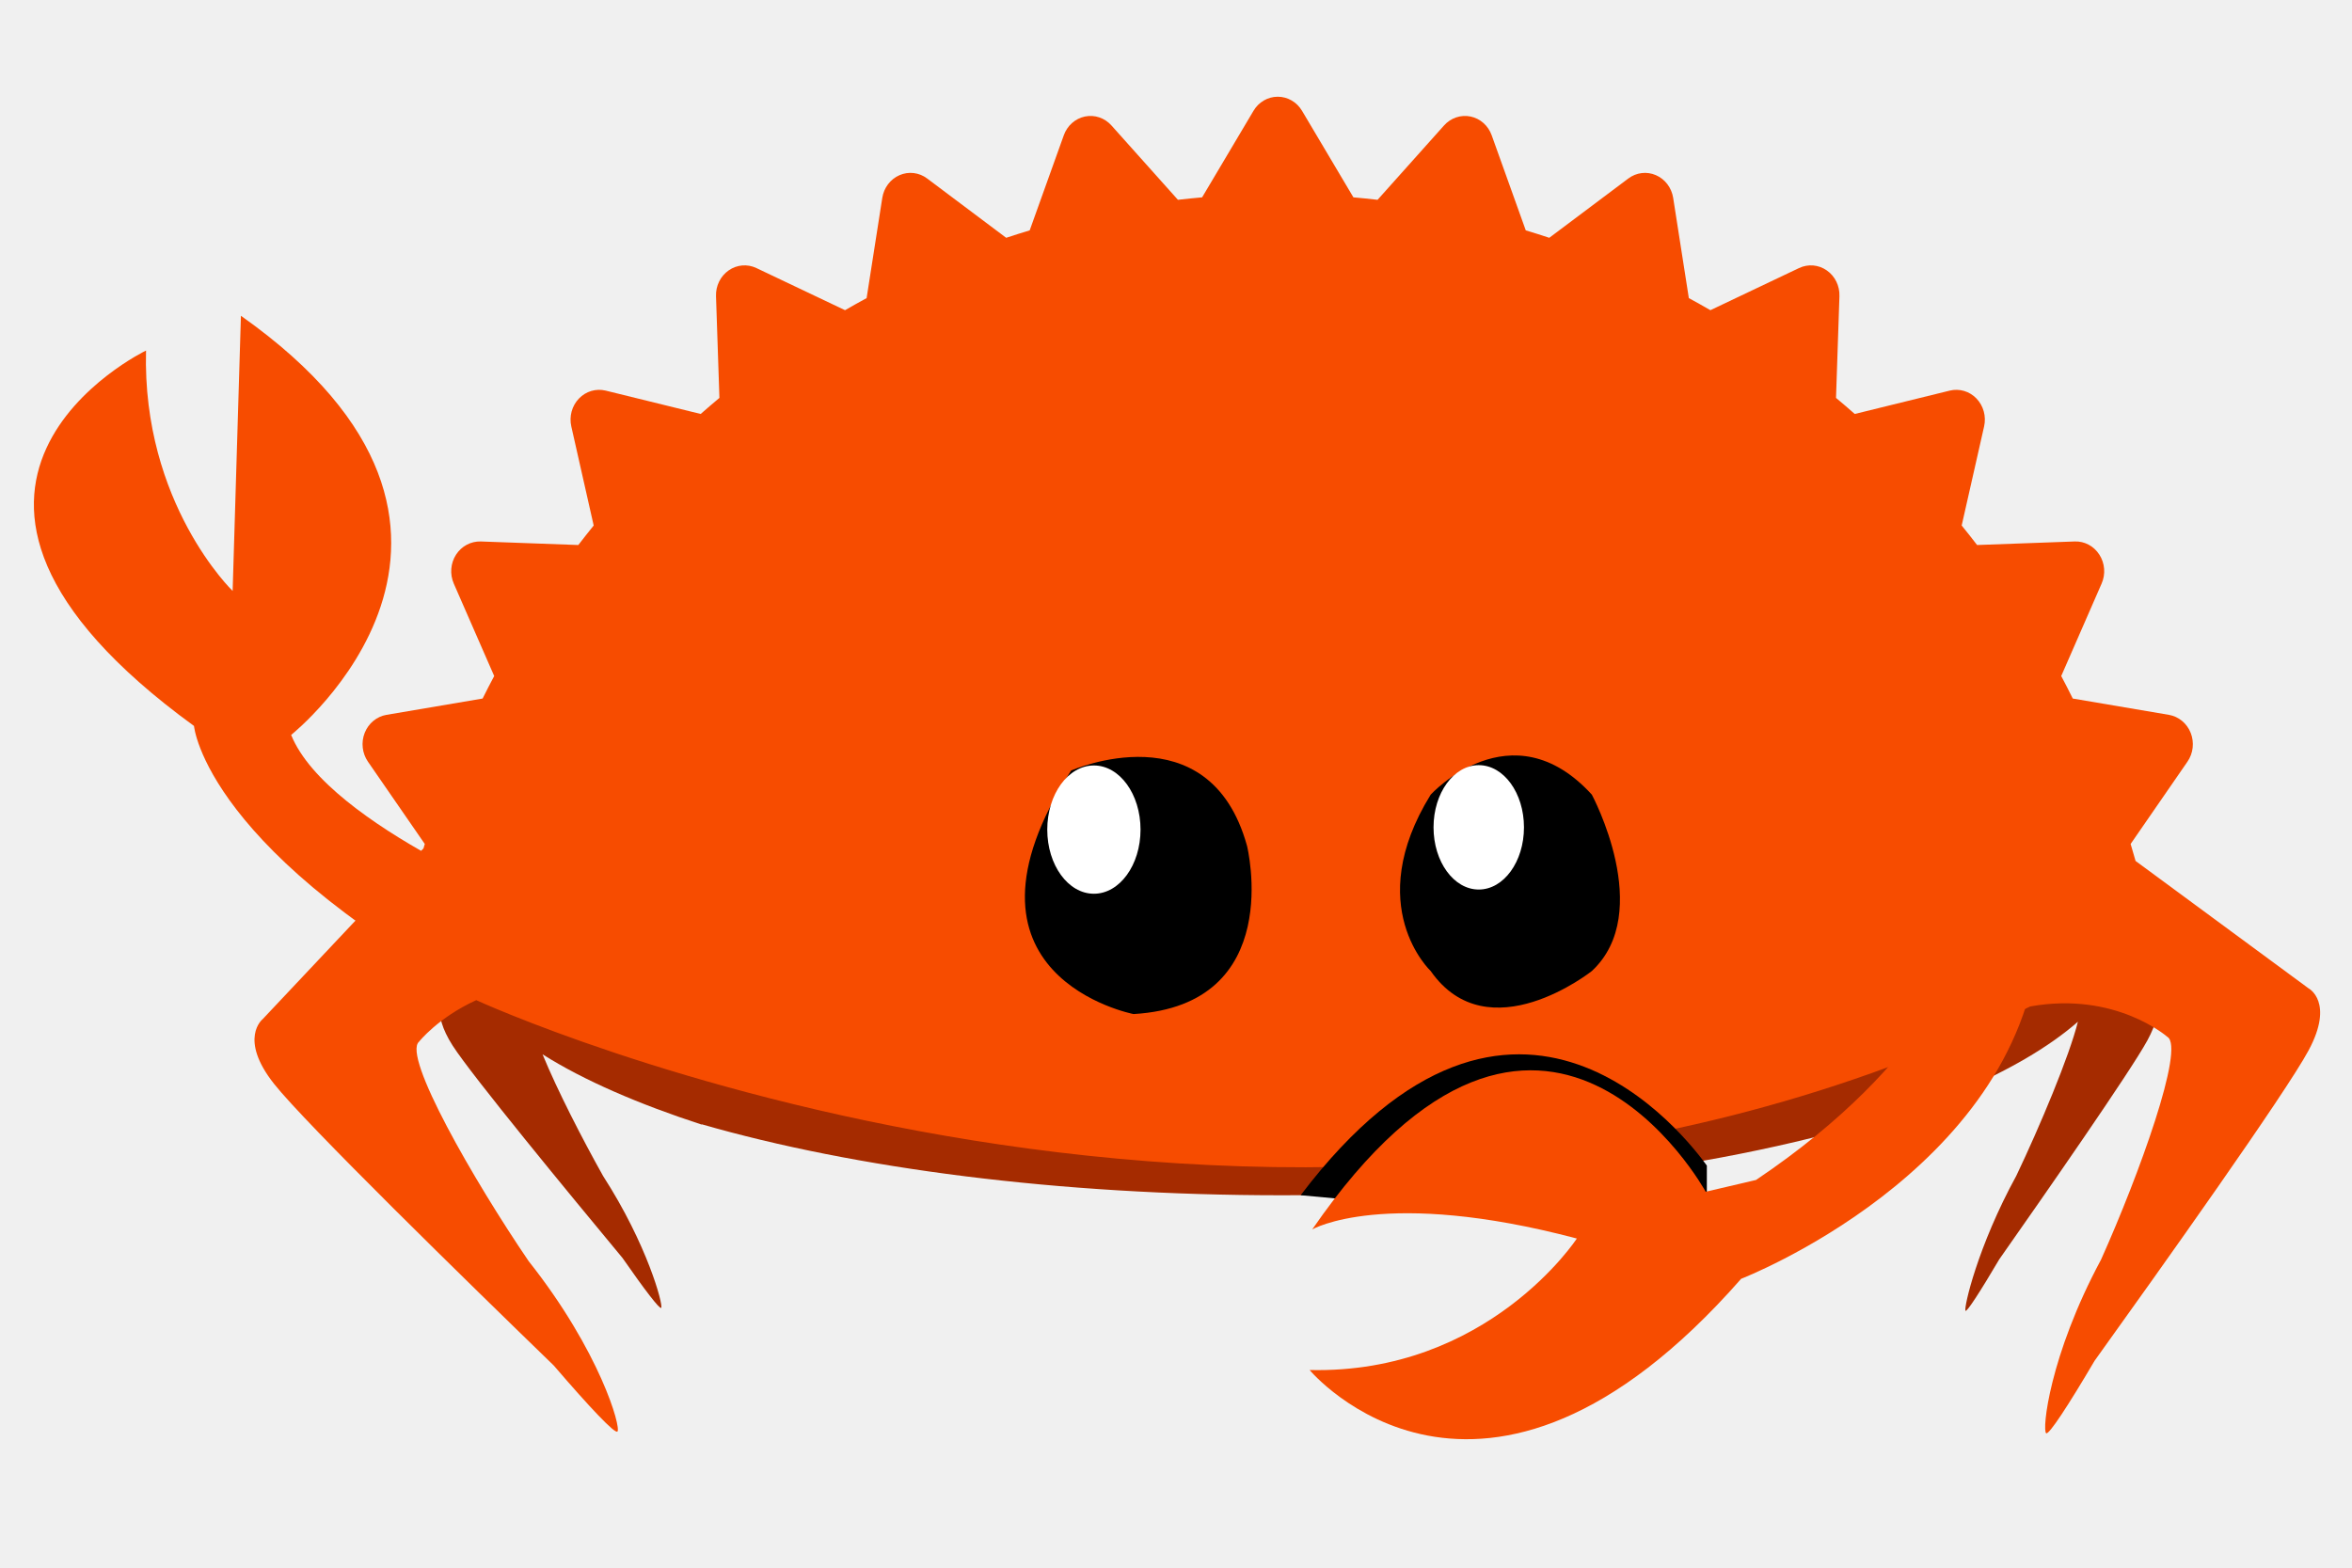
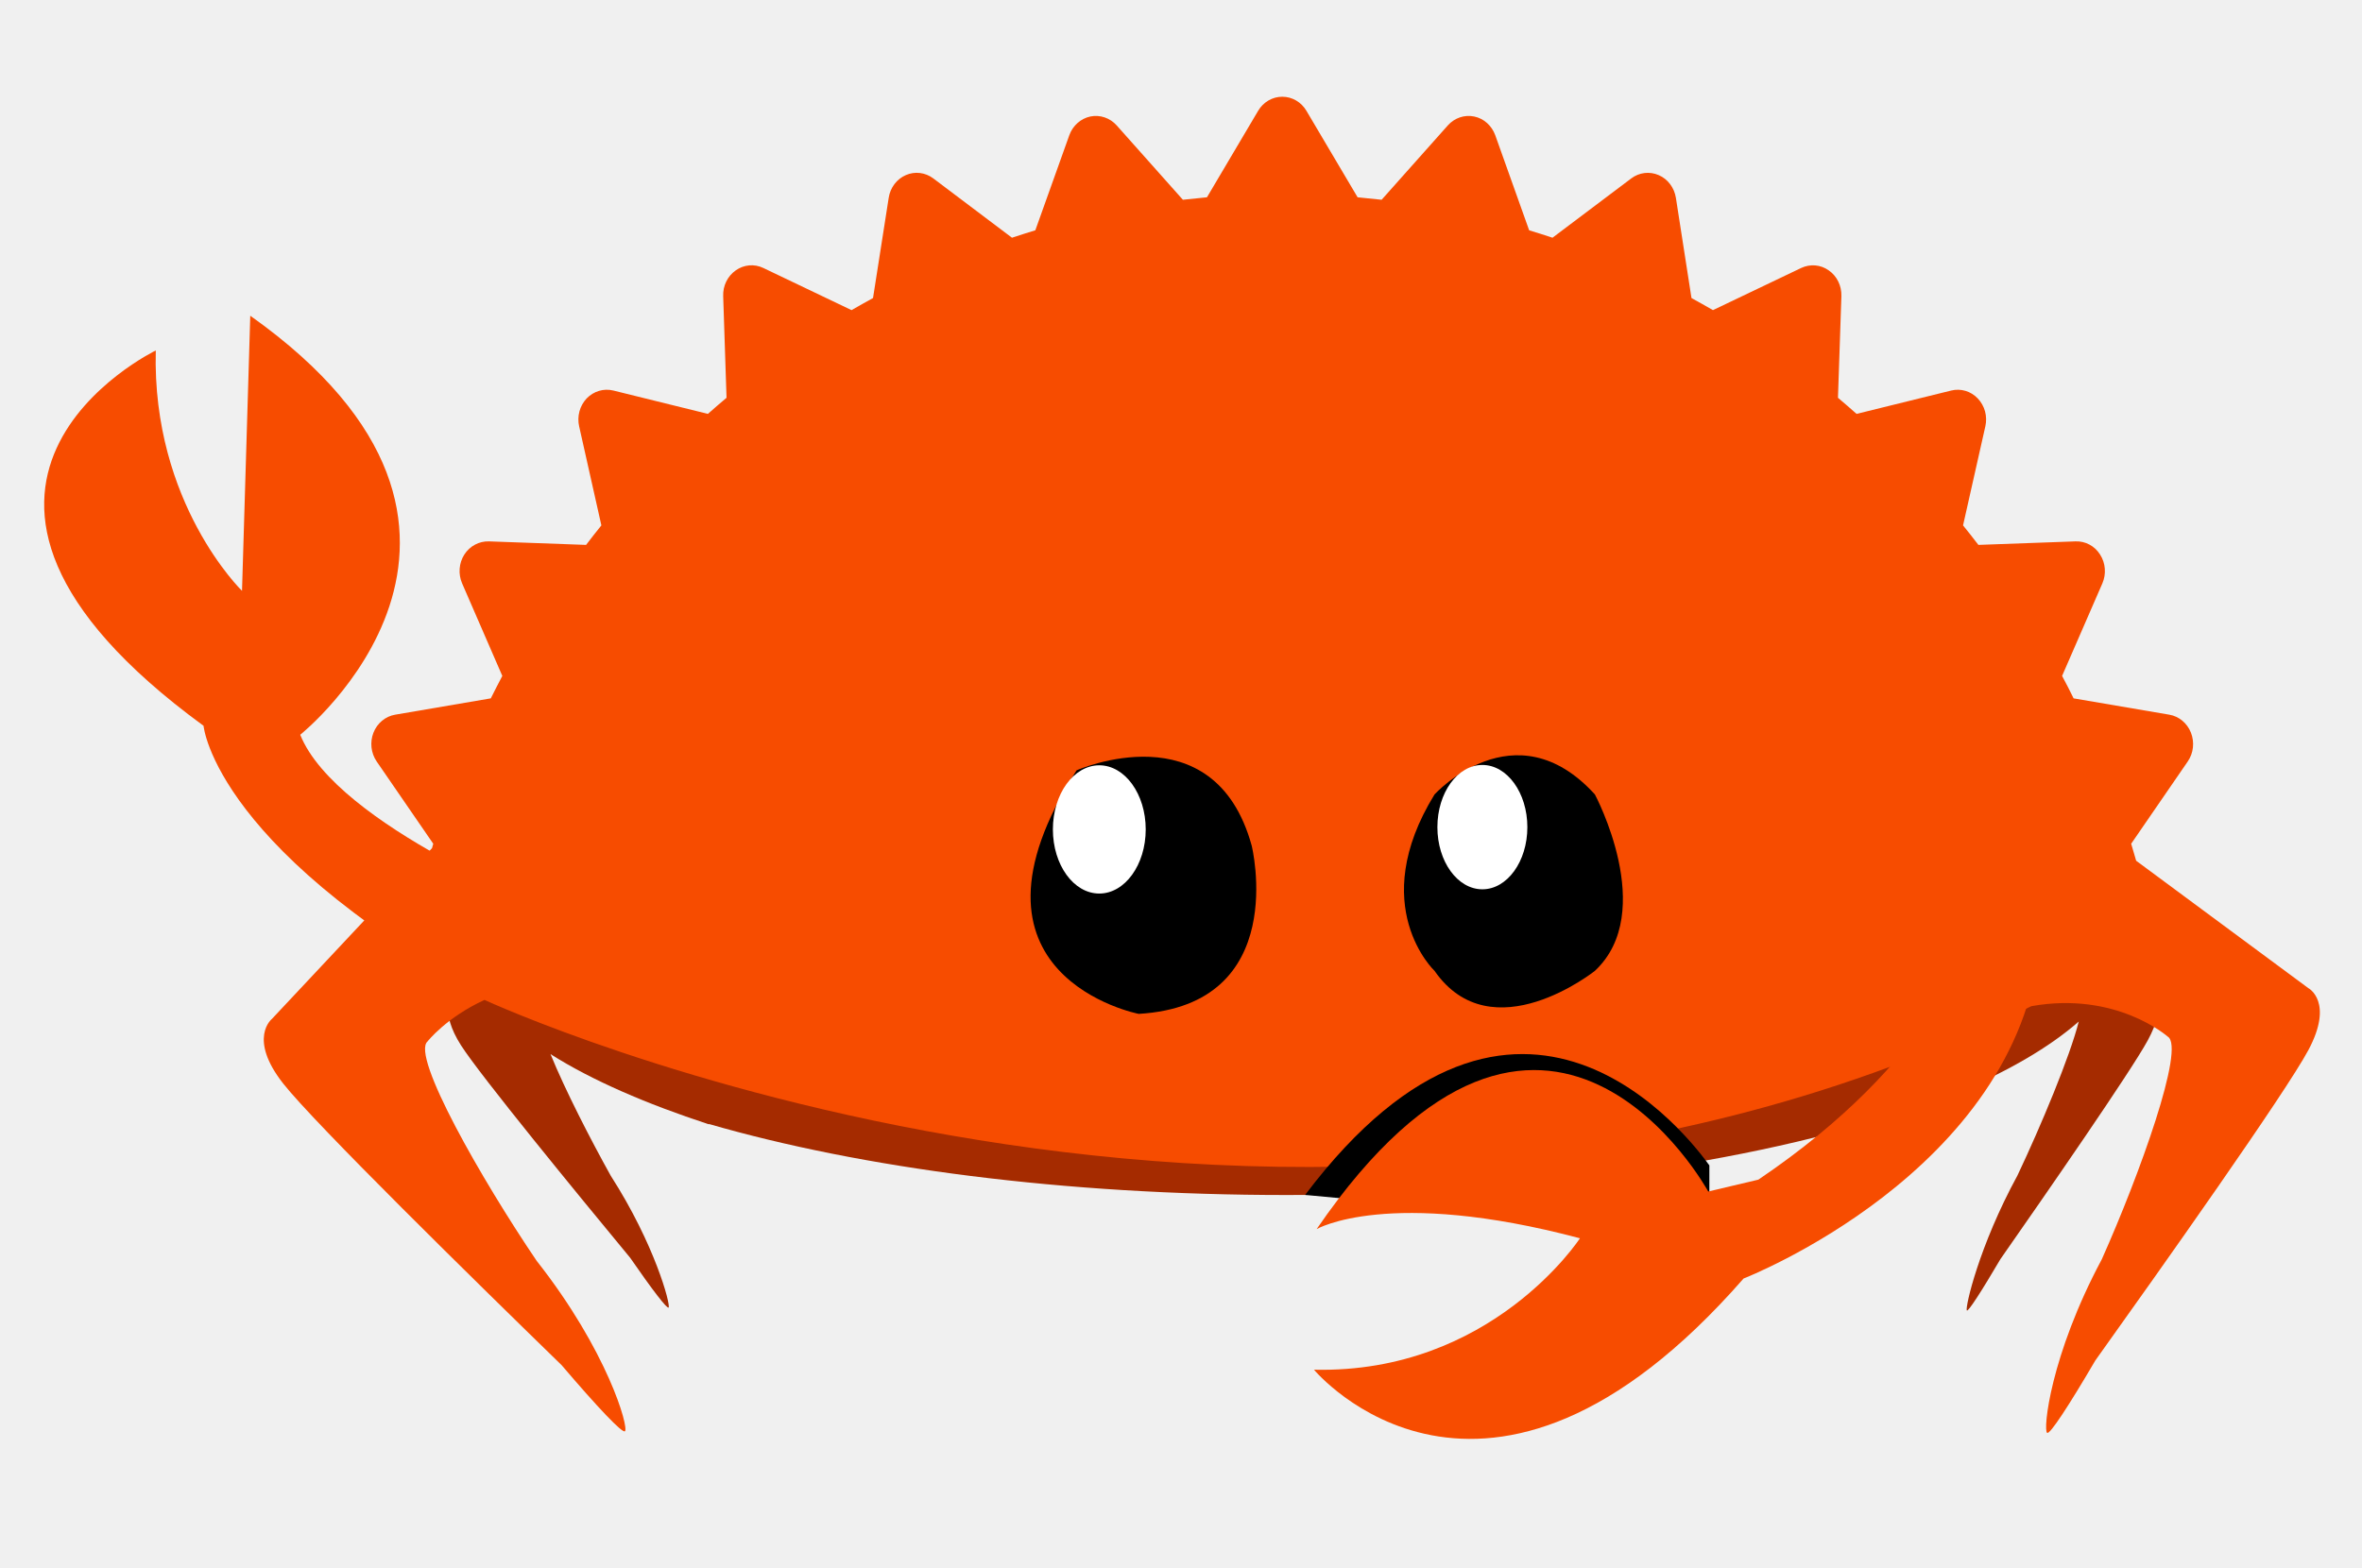
- <svg xmlns="http://www.w3.org/2000/svg" width="100%" height="100%" viewBox="0 0 1200 800" version="1.1" xml:space="preserve" style="fill-rule:evenodd;clip-rule:evenodd;stroke-linejoin:round;stroke-miterlimit:1.414;">
-   <g id="Layer-1">
-     <g transform="matrix(1,0,0,1,654.172,668.359)">
-       <path d="M0,-322.648C-114.597,-322.648 -218.172,-308.869 -296.172,-286.419L-296.172,-291.49C-374.172,-266.395 -423.853,-231.531 -423.853,-192.984C-423.853,-186.907 -422.508,-180.922 -420.15,-175.053L-428.134,-160.732C-428.134,-160.732 -434.547,-152.373 -423.199,-134.733C-413.189,-119.179 -363.035,-58.295 -336.571,-26.413C-325.204,-10.065 -317.488,0 -316.814,-0.973C-315.753,-2.516 -323.878,-33.202 -346.453,-68.215C-356.986,-87.02 -369.811,-111.934 -377.361,-130.335C-356.28,-116.993 -328.172,-104.89 -296.172,-94.474L-296.172,-94.633C-218.172,-72.18 -114.597,-58.404 0,-58.404C131.156,-58.404 248.828,-76.45 327.828,-104.895L327.828,-276.153C248.828,-304.6 131.156,-322.648 0,-322.648" style="fill:rgb(165,43,0);fill-rule:nonzero;" />
-     </g>
-     <g transform="matrix(1,0,0,1,1099.87,554.94)">
-       <path d="M0,-50.399L-13.433,-78.227C-13.362,-79.283 -13.309,-80.341 -13.309,-81.402C-13.309,-112.95 -46.114,-142.022 -101.306,-165.303L-101.306,2.499C-75.555,-8.365 -54.661,-20.485 -39.72,-33.538C-44.118,-15.855 -59.157,19.917 -71.148,45.073C-90.855,81.054 -97.993,112.376 -97.077,113.926C-96.493,114.904 -89.77,104.533 -79.855,87.726C-56.783,54.85 -13.063,-7.914 -4.325,-23.901C5.574,-42.024 0,-50.399 0,-50.399" style="fill:rgb(165,43,0);fill-rule:nonzero;" />
-     </g>
-     <g transform="matrix(1,0,0,1,1177.87,277.21)">
-       <path d="M0,227.175L-88.296,162.132C-89.126,159.237 -89.956,156.345 -90.812,153.474L-61.81,111.458C-58.849,107.184 -58.252,101.629 -60.175,96.755C-62.1,91.905 -66.311,88.428 -71.292,87.576L-120.335,79.255C-122.233,75.376 -124.225,71.557 -126.224,67.771L-105.62,20.599C-103.501,15.793 -103.947,10.209 -106.759,5.848C-109.556,1.465 -114.31,-1.094 -119.376,-0.895L-169.146,0.914C-171.723,-2.442 -174.34,-5.766 -177.012,-9.032L-165.574,-59.592C-164.415,-64.724 -165.876,-70.1 -169.453,-73.83C-173.008,-77.546 -178.175,-79.084 -183.089,-77.88L-231.567,-65.961C-234.707,-68.736 -237.897,-71.474 -241.126,-74.157L-239.381,-126.064C-239.193,-131.318 -241.643,-136.311 -245.849,-139.227C-250.053,-142.161 -255.389,-142.603 -259.987,-140.423L-305.213,-118.921C-308.853,-121.011 -312.515,-123.081 -316.218,-125.084L-324.209,-176.232C-325.021,-181.413 -328.355,-185.816 -333.024,-187.826C-337.679,-189.848 -343.014,-189.193 -347.101,-186.116L-387.422,-155.863C-391.392,-157.181 -395.38,-158.446 -399.418,-159.655L-416.798,-208.159C-418.564,-213.104 -422.64,-216.735 -427.608,-217.756C-432.561,-218.768 -437.656,-217.053 -441.091,-213.217L-475.029,-175.246C-479.133,-175.717 -483.239,-176.147 -487.356,-176.505L-513.564,-220.659C-516.22,-225.131 -520.908,-227.852 -525.961,-227.852C-531.002,-227.852 -535.7,-225.131 -538.333,-220.659L-564.547,-176.505C-568.666,-176.147 -572.791,-175.717 -576.888,-175.246L-610.831,-213.217C-614.268,-217.053 -619.382,-218.768 -624.318,-217.756C-629.284,-216.721 -633.363,-213.104 -635.124,-208.159L-652.517,-159.655C-656.544,-158.446 -660.534,-157.173 -664.514,-155.863L-704.822,-186.116C-708.92,-189.204 -714.254,-189.857 -718.92,-187.826C-723.57,-185.816 -726.917,-181.413 -727.723,-176.232L-735.72,-125.084C-739.42,-123.081 -743.083,-121.022 -746.734,-118.921L-791.956,-140.423C-796.548,-142.612 -801.908,-142.161 -806.091,-139.227C-810.292,-136.311 -812.747,-131.318 -812.557,-126.064L-810.821,-74.157C-814.04,-71.474 -817.224,-68.736 -820.379,-65.961L-868.849,-77.88C-873.774,-79.075 -878.935,-77.546 -882.499,-73.83C-886.084,-70.1 -887.538,-64.724 -886.384,-59.592L-874.969,-9.032C-877.618,-5.753 -880.239,-2.442 -882.808,0.914L-932.579,-0.895C-937.602,-1.043 -942.396,1.465 -945.202,5.848C-948.014,10.209 -948.439,15.793 -946.348,20.599L-925.729,67.771C-927.732,71.557 -929.721,75.376 -931.635,79.255L-980.675,87.576C-985.657,88.417 -989.858,91.892 -991.795,96.755C-993.72,101.629 -993.095,107.184 -990.156,111.458L-961.146,153.474C-961.37,154.215 -961.576,154.964 -961.799,155.707L-1043.82,242.829C-1043.82,242.829 -1056.38,252.68 -1038.09,275.831C-1021.95,296.252 -939.097,377.207 -895.338,419.62C-876.855,441.152 -864.195,454.486 -862.872,453.332C-860.784,451.5 -871.743,412.326 -908.147,366.362C-936.207,325.123 -972.625,261.696 -964.086,254.385C-964.086,254.385 -954.372,242.054 -934.882,233.178C-934.169,233.749 -935.619,232.613 -934.882,233.178C-934.882,233.178 -523.568,422.914 -142.036,236.388C-98.452,228.571 -72.068,251.917 -72.068,251.917C-62.969,257.193 -86.531,322.412 -105.906,365.583C-132.259,414.606 -136.123,452.859 -133.888,454.185C-132.479,455.027 -122.89,440.438 -109.214,417.219C-75.469,370.196 -11.675,280.554 0,258.781C13.239,234.094 0,227.175 0,227.175" style="fill:rgb(247,76,0);fill-rule:nonzero;" />
-     </g>
-     <g transform="matrix(1,0,0,1,795.856,464.937)">
-       <path d="M0,159.631C1.575,158.289 2.4,157.492 2.4,157.492L-132.25,144.985C-22.348,0 65.618,116.967 74.988,129.879L74.988,159.631L0,159.631Z" style="fill-rule:nonzero;" />
-     </g>
-     <g transform="matrix(1,0,0,1,278.418,211.791)">
-       <path d="M0,253.04C0,253.04 -111.096,209.79 -129.876,163.242C-129.876,163.242 0.515,59.525 -155.497,-50.644L-159.726,89.773C-159.726,89.773 -205.952,45.179 -203.912,-32.91C-203.912,-32.91 -347.685,36.268 -179.436,158.667C-179.436,158.667 -173.76,224.365 -22.459,303.684L0,253.04Z" style="fill:rgb(247,76,0);fill-rule:nonzero;" />
-     </g>
-     <g transform="matrix(1,0,0,1,729.948,492.523)">
-       <path d="M0,-87.016C0,-87.016 41.104,-132.025 82.21,-87.016C82.21,-87.016 114.507,-27.003 82.21,3C82.21,3 29.36,45.009 0,3C0,3 -35.232,-30.006 0,-87.016" style="fill-rule:nonzero;" />
-     </g>
-     <g transform="matrix(1,0,0,1,777.536,422.196)">
-       <path d="M0,0.008C0,17.531 -10.329,31.738 -23.07,31.738C-35.809,31.738 -46.139,17.531 -46.139,0.008C-46.139,-17.521 -35.809,-31.73 -23.07,-31.73C-10.329,-31.73 0,-17.521 0,0.008" style="fill:white;fill-rule:nonzero;" />
-     </g>
-     <g transform="matrix(1,0,0,1,546.49,486.263)">
-       <path d="M0,-93.046C0,-93.046 70.508,-124.265 89.753,-54.583C89.753,-54.583 109.912,26.635 31.851,31.219C31.851,31.219 -67.69,12.047 0,-93.046" style="fill-rule:nonzero;" />
-     </g>
-     <g transform="matrix(1,0,0,1,581.903,423.351)">
-       <path d="M0,0.002C0,18.074 -10.653,32.731 -23.794,32.731C-36.931,32.731 -47.586,18.074 -47.586,0.002C-47.586,-18.076 -36.931,-32.729 -23.794,-32.729C-10.653,-32.729 0,-18.076 0,0.002" style="fill:white;fill-rule:nonzero;" />
-     </g>
-     <g transform="matrix(1,0,0,1,1002.23,778.679)">
-       <path d="M0,-296.808C0,-296.808 -14.723,-238.165 -106.292,-176.541L-131.97,-170.523C-131.97,-170.523 -215.036,-322.004 -332.719,-151.302C-332.719,-151.302 -296.042,-172.656 -197.719,-146.652C-197.719,-146.652 -242.949,-77.426 -334.061,-79.553C-334.061,-79.553 -246.748,25.196 -113.881,-126.107C-113.881,-126.107 26.574,-180.422 37.964,-296.808L0,-296.808Z" style="fill:rgb(247,76,0);fill-rule:nonzero;" />
-     </g>
+ <svg xmlns="http://www.w3.org/2000/svg" width="113px" height="75px" viewBox="0 0 112 75" version="1.1">
+   <g id="surface1">
+     <path style=" stroke:none;fill-rule:nonzero;fill:rgb(64.706%,16.863%,0%);fill-opacity:1;" d="M 61.055 32.41 C 50.359 32.41 40.691 33.703 33.414 35.809 L 33.414 35.332 C 26.133 37.684 21.496 40.953 21.496 44.566 C 21.496 45.137 21.621 45.695 21.844 46.246 L 21.098 47.59 C 21.098 47.59 20.5 48.375 21.559 50.027 C 22.492 51.484 27.172 57.195 29.645 60.184 C 30.703 61.715 31.426 62.66 31.488 62.566 C 31.586 62.422 30.828 59.547 28.719 56.262 C 27.738 54.5 26.539 52.164 25.836 50.441 C 27.805 51.691 30.426 52.824 33.414 53.801 L 33.414 53.785 C 40.691 55.891 50.359 57.184 61.055 57.184 C 73.297 57.184 84.281 55.492 91.652 52.824 L 91.652 36.77 C 84.281 34.102 73.297 32.41 61.055 32.41 " />
+     <path style=" stroke:none;fill-rule:nonzero;fill:rgb(64.706%,16.863%,0%);fill-opacity:1;" d="M 102.656 47.301 L 101.402 44.691 C 101.406 44.594 101.414 44.492 101.414 44.395 C 101.414 41.438 98.352 38.711 93.199 36.527 L 93.199 52.262 C 95.602 51.242 97.555 50.105 98.949 48.883 C 98.535 50.539 97.133 53.895 96.016 56.25 C 94.176 59.625 93.508 62.562 93.594 62.707 C 93.648 62.797 94.277 61.824 95.203 60.25 C 97.355 57.168 101.434 51.285 102.25 49.785 C 103.176 48.086 102.656 47.301 102.656 47.301 " />
+     <path style=" stroke:none;fill-rule:nonzero;fill:rgb(96.863%,29.804%,0%);fill-opacity:1;" d="M 109.934 47.285 L 101.695 41.188 C 101.617 40.918 101.539 40.645 101.457 40.375 L 104.164 36.438 C 104.441 36.035 104.496 35.516 104.316 35.059 C 104.137 34.605 103.746 34.277 103.281 34.199 L 98.703 33.418 C 98.527 33.055 98.34 32.695 98.152 32.344 L 100.078 27.918 C 100.273 27.469 100.234 26.945 99.969 26.535 C 99.711 26.125 99.266 25.887 98.793 25.906 L 94.148 26.074 C 93.906 25.758 93.664 25.449 93.414 25.141 L 94.48 20.402 C 94.59 19.922 94.453 19.418 94.117 19.066 C 93.789 18.719 93.305 18.574 92.848 18.688 L 88.32 19.805 C 88.027 19.543 87.73 19.289 87.43 19.035 L 87.594 14.172 C 87.609 13.676 87.383 13.211 86.988 12.938 C 86.598 12.66 86.098 12.621 85.668 12.824 L 81.449 14.84 C 81.109 14.645 80.766 14.449 80.422 14.262 L 79.676 9.465 C 79.598 8.98 79.289 8.566 78.852 8.379 C 78.418 8.191 77.918 8.25 77.539 8.539 L 73.773 11.375 C 73.406 11.254 73.031 11.133 72.656 11.02 L 71.035 6.473 C 70.867 6.012 70.488 5.668 70.023 5.574 C 69.562 5.48 69.086 5.641 68.766 6 L 65.598 9.559 C 65.215 9.516 64.832 9.477 64.449 9.441 L 62 5.301 C 61.754 4.883 61.316 4.629 60.844 4.629 C 60.375 4.629 59.938 4.883 59.691 5.301 L 57.242 9.441 C 56.859 9.477 56.473 9.516 56.09 9.559 L 52.922 6 C 52.602 5.641 52.125 5.48 51.664 5.574 C 51.203 5.672 50.82 6.012 50.656 6.473 L 49.031 11.02 C 48.656 11.133 48.285 11.254 47.914 11.375 L 44.152 8.539 C 43.77 8.25 43.27 8.188 42.836 8.379 C 42.402 8.566 42.09 8.98 42.016 9.465 L 41.266 14.262 C 40.922 14.449 40.582 14.645 40.238 14.84 L 36.02 12.824 C 35.59 12.617 35.09 12.66 34.699 12.938 C 34.309 13.211 34.078 13.676 34.098 14.172 L 34.258 19.035 C 33.957 19.289 33.66 19.543 33.367 19.805 L 28.844 18.688 C 28.383 18.574 27.902 18.719 27.566 19.066 C 27.234 19.418 27.098 19.922 27.207 20.402 L 28.27 25.141 C 28.023 25.449 27.777 25.758 27.539 26.074 L 22.895 25.906 C 22.426 25.891 21.977 26.125 21.715 26.535 C 21.453 26.945 21.414 27.469 21.609 27.918 L 23.531 32.344 C 23.348 32.695 23.16 33.055 22.98 33.418 L 18.406 34.199 C 17.941 34.277 17.547 34.602 17.367 35.059 C 17.188 35.516 17.246 36.035 17.52 36.438 L 20.227 40.375 C 20.207 40.445 20.188 40.516 20.168 40.586 L 12.512 48.754 C 12.512 48.754 11.34 49.676 13.047 51.848 C 14.551 53.762 22.285 61.352 26.371 65.328 C 28.094 67.348 29.277 68.598 29.398 68.488 C 29.594 68.316 28.57 64.645 25.176 60.336 C 22.555 56.469 19.156 50.523 19.953 49.836 C 19.953 49.836 20.859 48.68 22.68 47.848 C 22.746 47.902 22.609 47.797 22.68 47.848 C 22.68 47.848 61.066 65.637 96.68 48.148 C 100.746 47.418 103.207 49.605 103.207 49.605 C 104.059 50.102 101.859 56.215 100.051 60.262 C 97.59 64.859 97.23 68.445 97.438 68.566 C 97.57 68.648 98.465 67.281 99.742 65.102 C 102.891 60.695 108.844 52.289 109.934 50.25 C 111.172 47.934 109.934 47.285 109.934 47.285 " />
+     <path style=" stroke:none;fill-rule:nonzero;fill:rgb(0%,0%,0%);fill-opacity:1;" d="M 74.281 58.555 C 74.426 58.426 74.504 58.352 74.504 58.352 L 61.938 57.18 C 72.195 43.586 80.402 54.555 81.277 55.766 L 81.277 58.555 Z M 74.281 58.555 " />
+     <path style=" stroke:none;fill-rule:nonzero;fill:rgb(96.863%,29.804%,0%);fill-opacity:1;" d="M 25.984 43.578 C 25.984 43.578 15.617 39.523 13.863 35.16 C 13.863 35.16 26.035 25.438 11.473 15.109 L 11.078 28.273 C 11.078 28.273 6.762 24.09 6.953 16.77 C 6.953 16.77 -6.465 23.254 9.238 34.73 C 9.238 34.73 9.77 40.891 23.891 48.324 Z M 25.984 43.578 " />
+     <path style=" stroke:none;fill-rule:nonzero;fill:rgb(0%,0%,0%);fill-opacity:1;" d="M 68.129 38.016 C 68.129 38.016 71.965 33.797 75.801 38.016 C 75.801 38.016 78.816 43.641 75.801 46.457 C 75.801 46.457 70.867 50.395 68.129 46.457 C 68.129 46.457 64.84 43.359 68.129 38.016 " />
+     <path style=" stroke:none;fill-rule:nonzero;fill:rgb(100%,100%,100%);fill-opacity:1;" d="M 72.57 39.582 C 72.57 41.223 71.605 42.555 70.418 42.555 C 69.227 42.555 68.266 41.223 68.266 39.582 C 68.266 37.938 69.227 36.605 70.418 36.605 C 71.605 36.605 72.57 37.938 72.57 39.582 " />
+     <path style=" stroke:none;fill-rule:nonzero;fill:rgb(0%,0%,0%);fill-opacity:1;" d="M 51.004 36.863 C 51.004 36.863 57.586 33.938 59.383 40.469 C 59.383 40.469 61.266 48.086 53.977 48.516 C 53.977 48.516 44.688 46.715 51.004 36.863 " />
+     <path style=" stroke:none;fill-rule:nonzero;fill:rgb(100%,100%,100%);fill-opacity:1;" d="M 54.312 39.688 C 54.312 41.383 53.316 42.758 52.09 42.758 C 50.863 42.758 49.871 41.383 49.871 39.688 C 49.871 37.996 50.863 36.621 52.09 36.621 C 53.316 36.621 54.312 37.996 54.312 39.688 " />
+     <path style=" stroke:none;fill-rule:nonzero;fill:rgb(96.863%,29.804%,0%);fill-opacity:1;" d="M 93.543 45.176 C 93.543 45.176 92.168 50.672 83.621 56.449 L 81.223 57.016 C 81.223 57.016 73.473 42.812 62.488 58.816 C 62.488 58.816 65.91 56.816 75.086 59.254 C 75.086 59.254 70.867 65.742 62.363 65.543 C 62.363 65.543 70.512 75.363 82.914 61.18 C 82.914 61.18 96.023 56.086 97.086 45.176 Z M 93.543 45.176 " />
  </g>
</svg>
